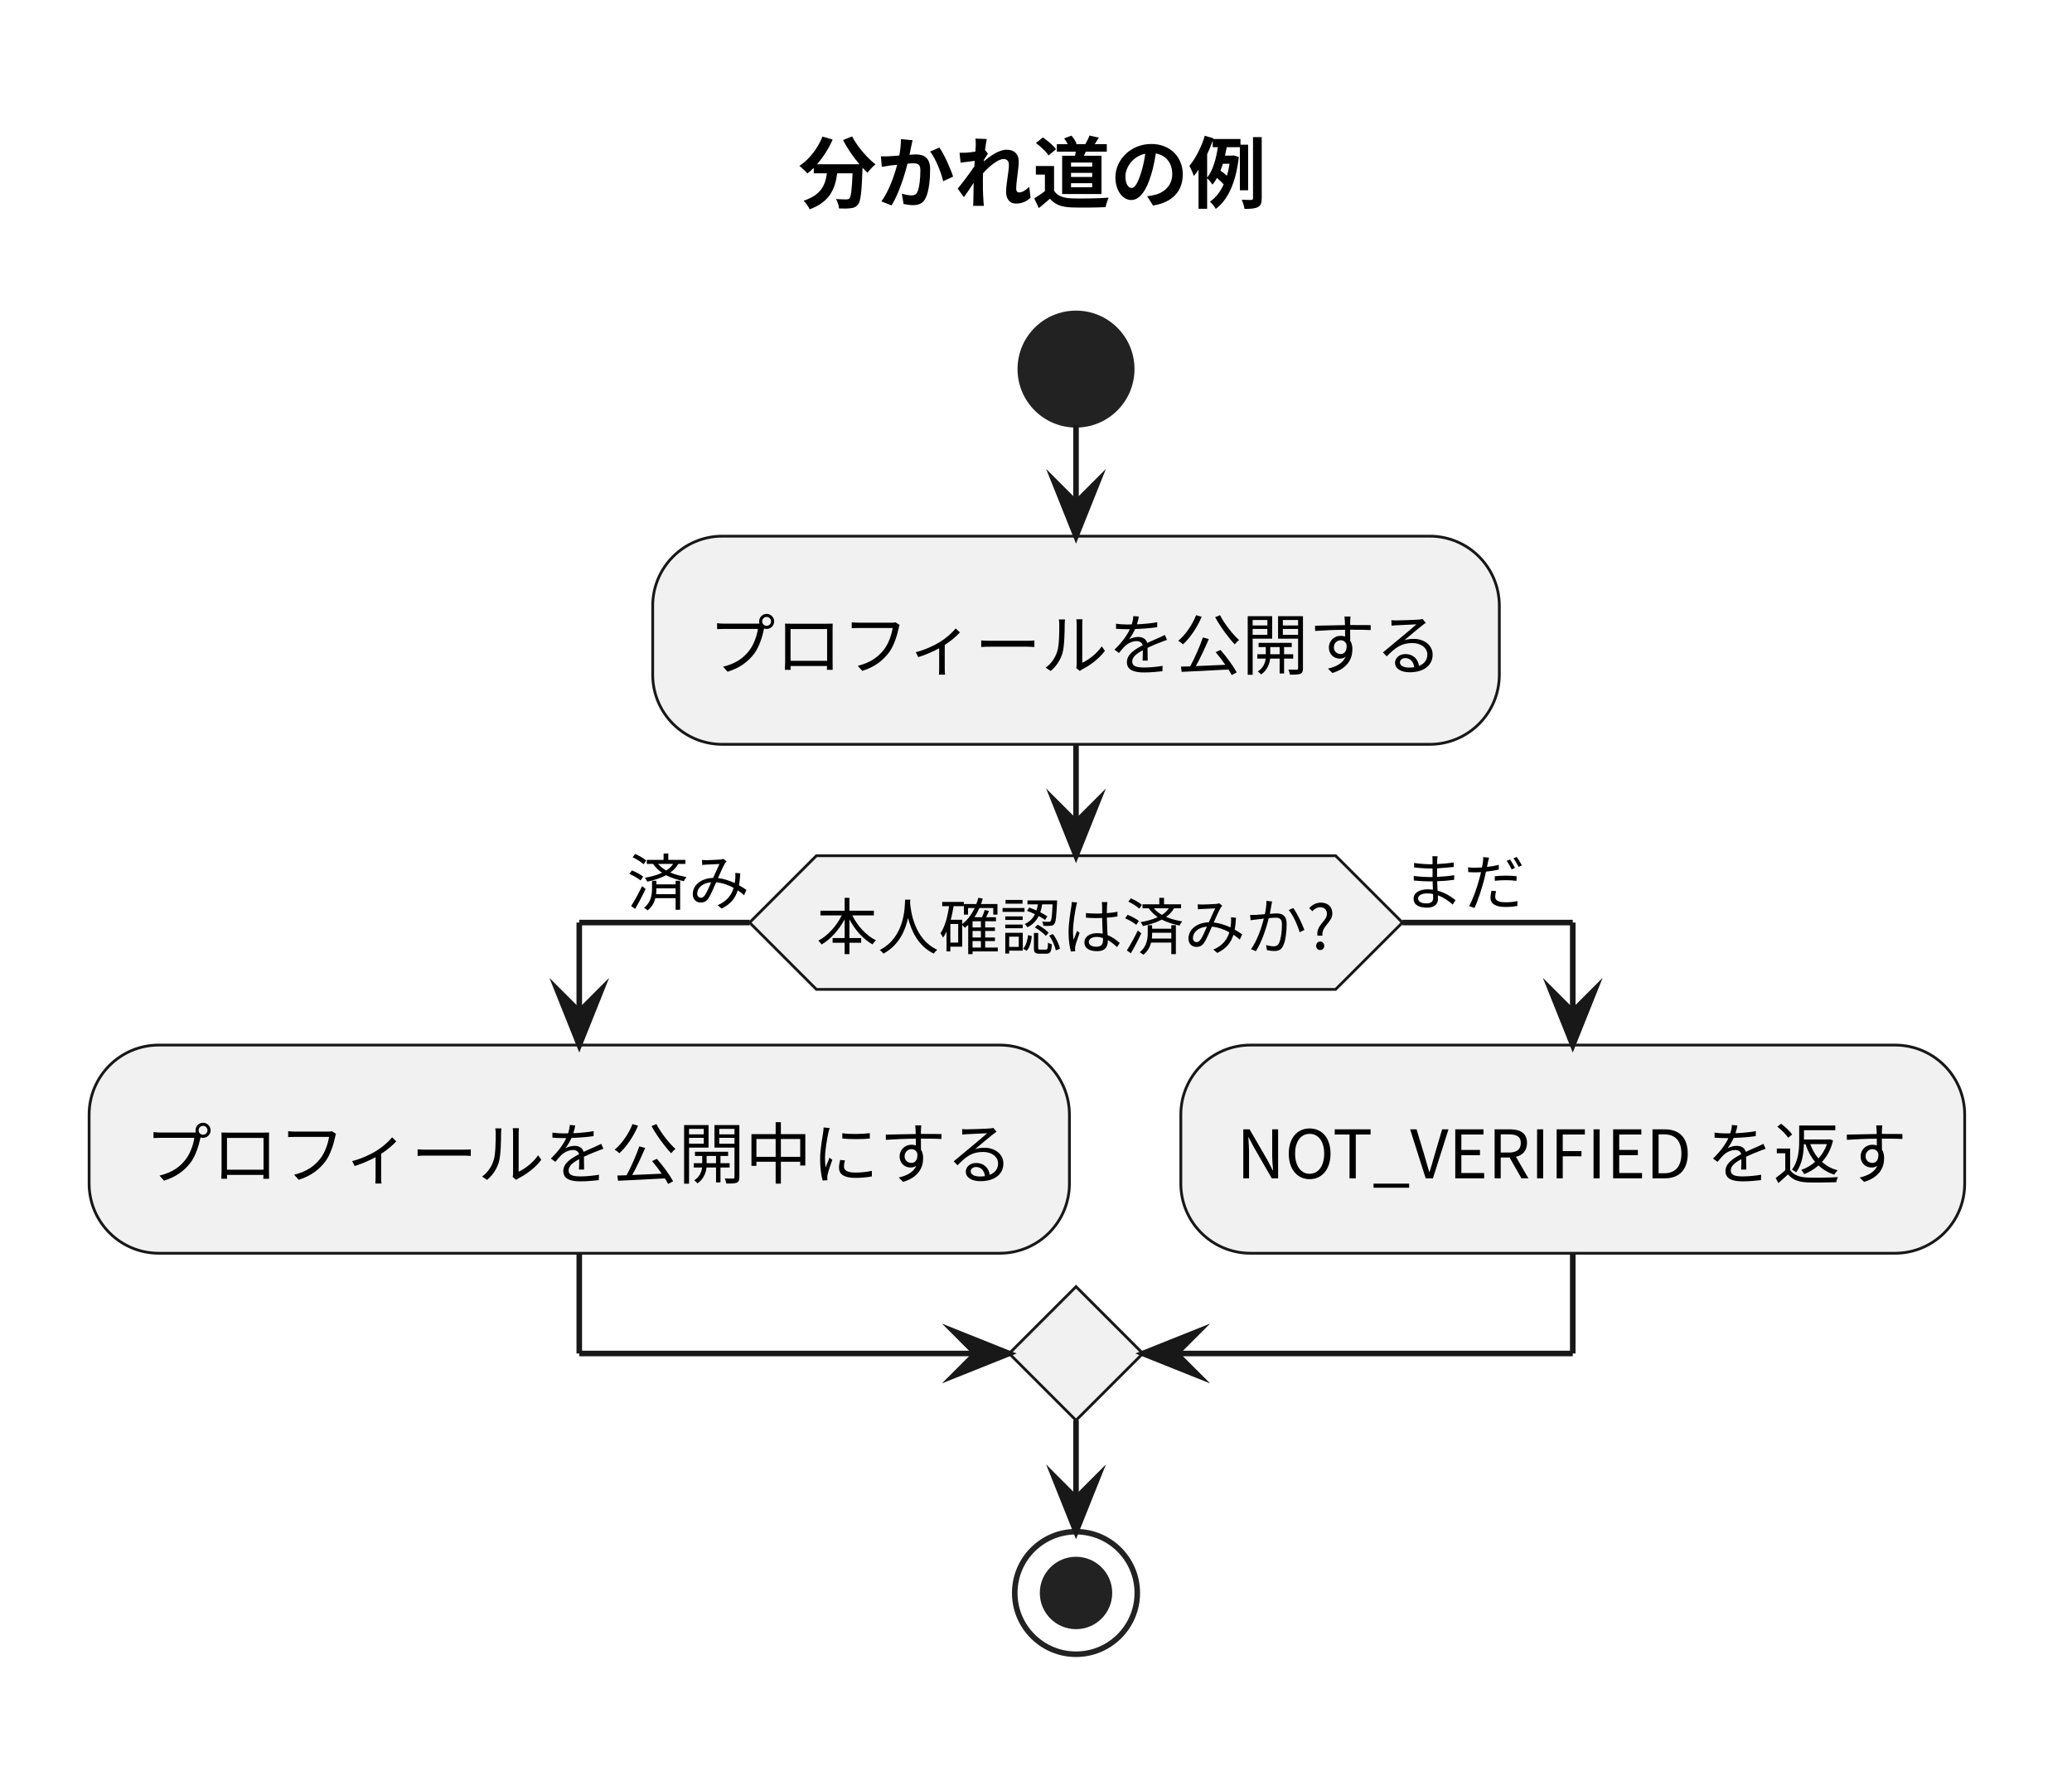
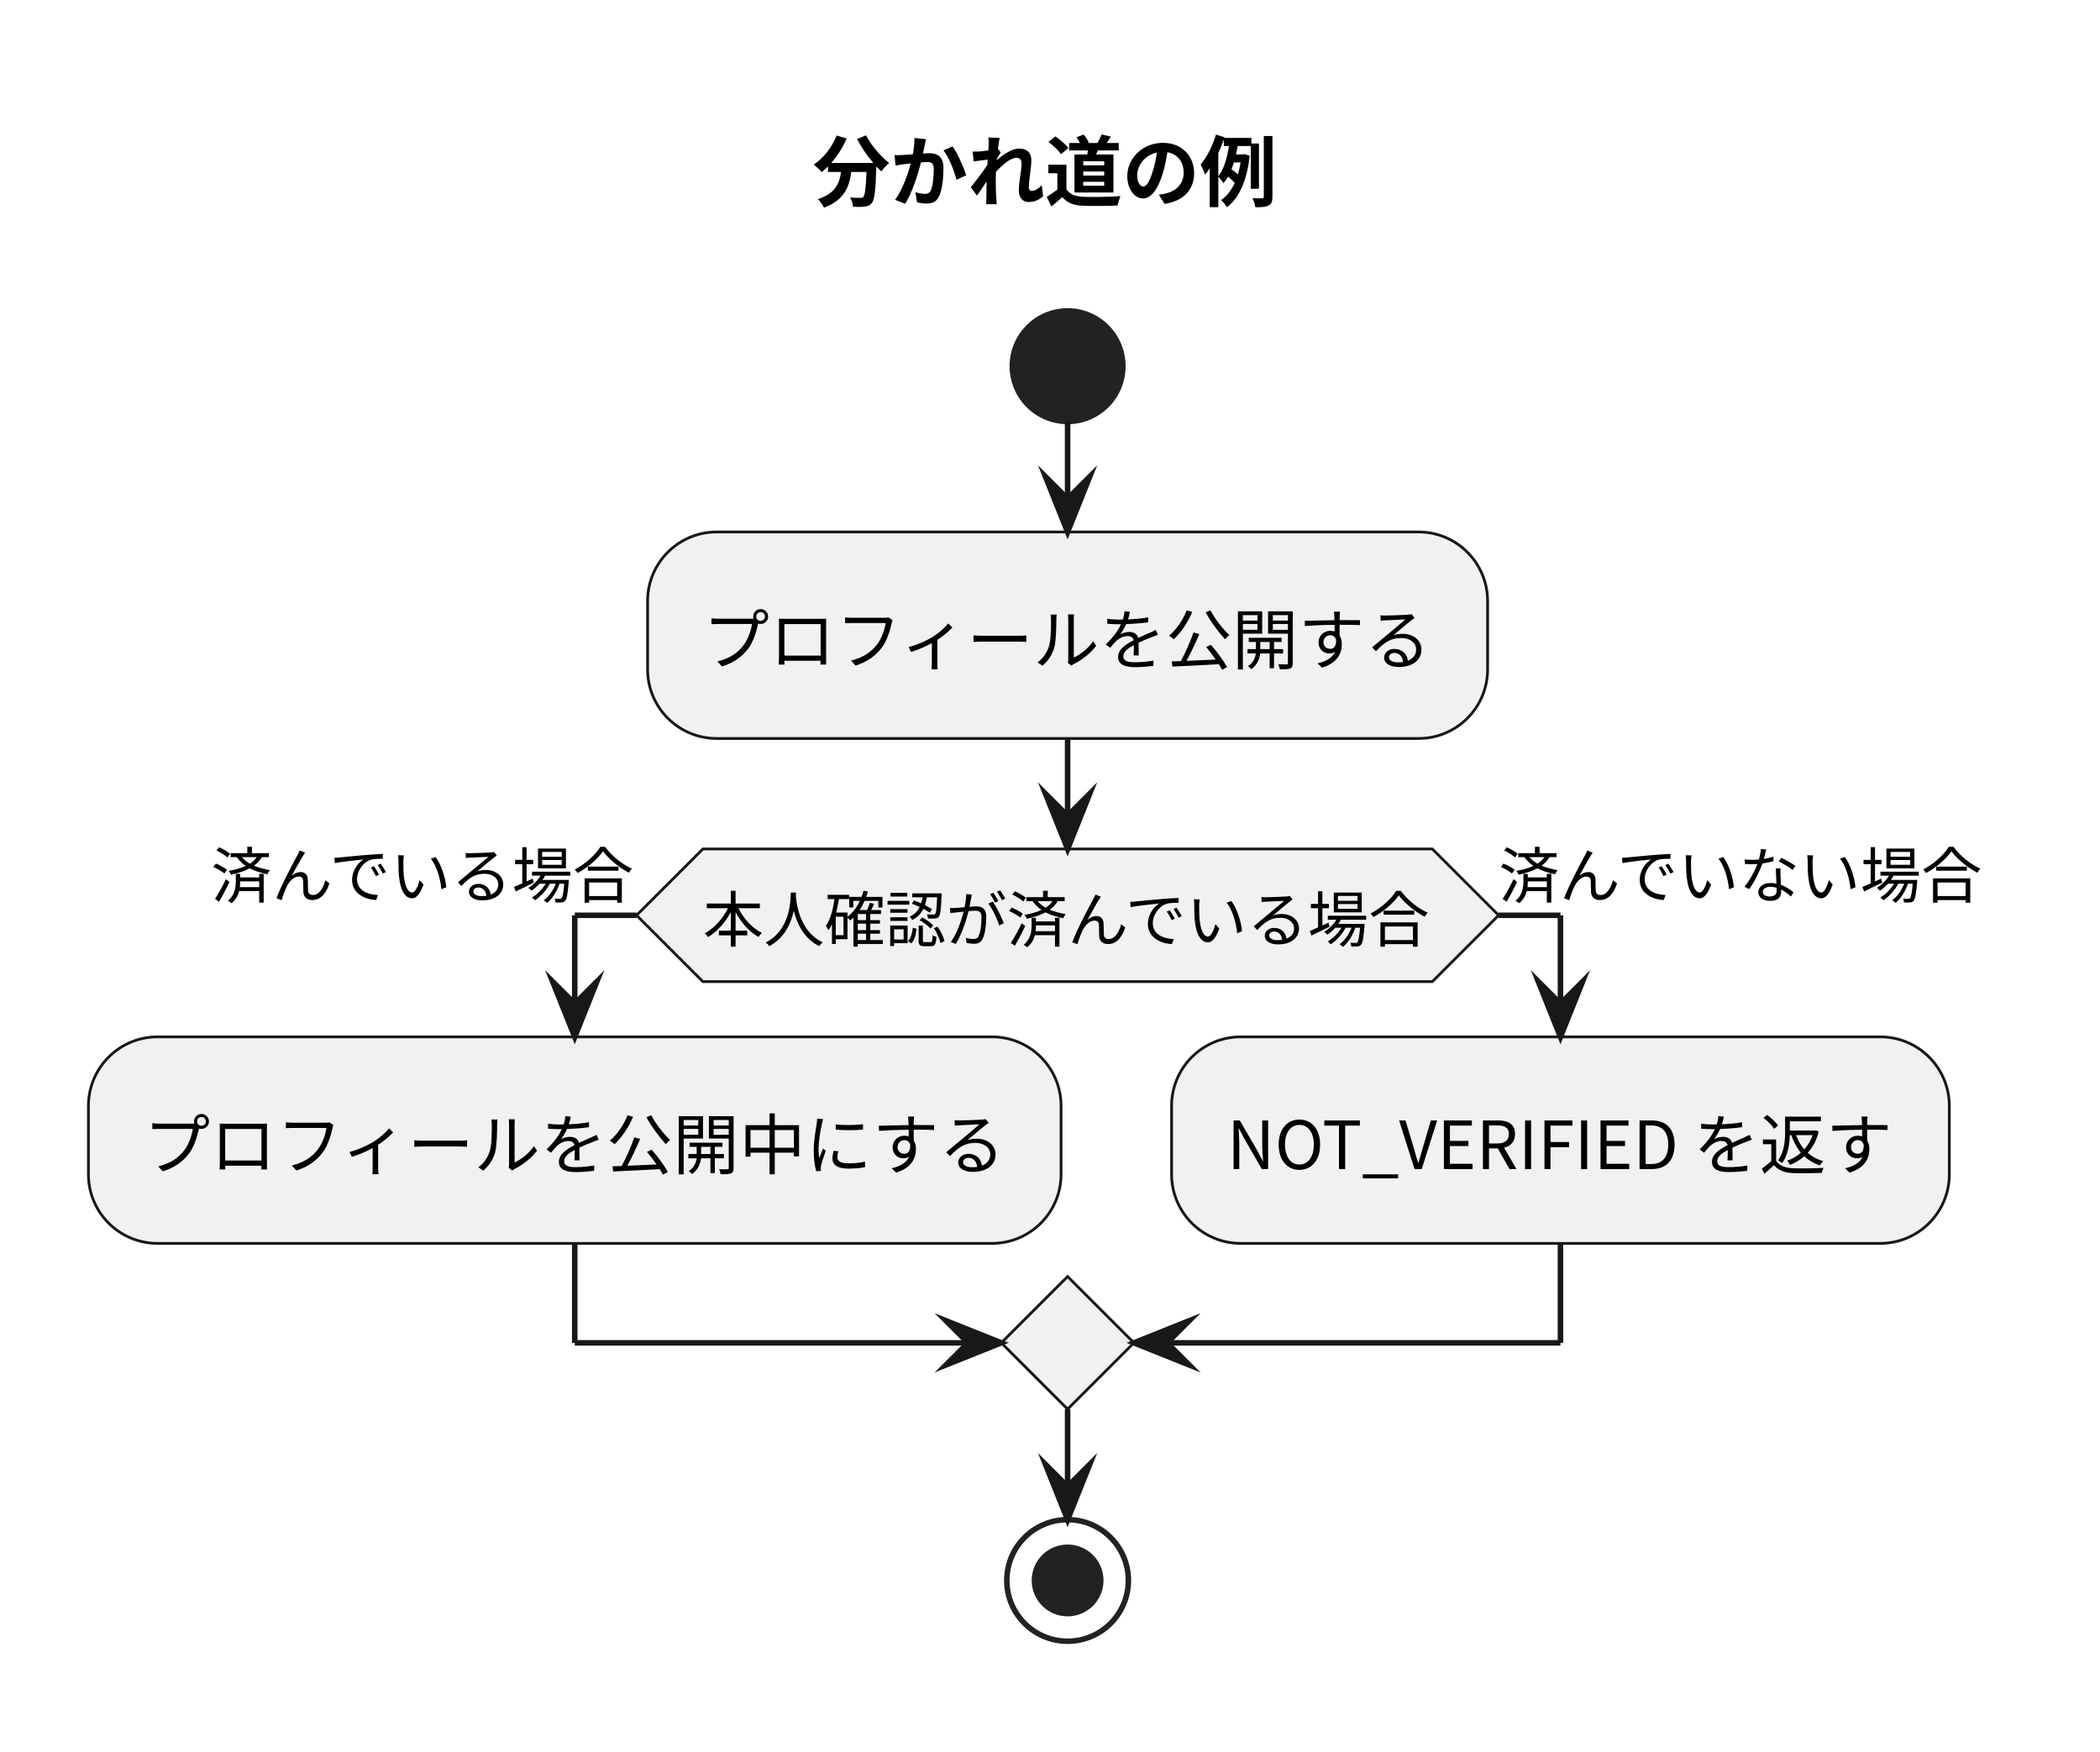
- <svg xmlns="http://www.w3.org/2000/svg" version="1.1" data-diagram-type="ACTIVITY" style="width:372px;height:317px;background:#FFFFFF;" width="372px" height="317px" viewBox="0 0 372 317" zoomAndPan="magnify" preserveAspectRatio="none" contentStyleType="text/css">
+ <svg xmlns="http://www.w3.org/2000/svg" version="1.1" data-diagram-type="ACTIVITY" style="width:380px;height:317px;background:#FFFFFF;" width="380px" height="317px" viewBox="0 0 380 317" zoomAndPan="magnify" preserveAspectRatio="none" contentStyleType="text/css">
  <defs />
  <g font-family="sans-serif" lengthAdjust="spacing">
    <g class="title" data-source-line="5">
-       <text x="143.367" y="36.24" fill="#000" font-size="14" textLength="84" font-weight="700" font-family="'Noto Sans CJK JP'">分かれ道の例</text>
+       <text x="147.092" y="36.24" fill="#000" font-size="14" textLength="84" font-weight="700" font-family="'Noto Sans CJK JP'">分かれ道の例</text>
    </g>
    <ellipse cx="193.184" cy="66.272" rx="10" ry="10" fill="#222" style="stroke:#222;stroke-width:1;" />
    <rect x="117.184" y="96.272" width="152.001" height="37.376" fill="#F1F1F1" style="stroke:#181818;stroke-width:0.5;" rx="12.5" ry="12.5" />
    <text x="127.184" y="120.192" fill="#000" font-size="12" textLength="132.001" font-family="'Noto Sans CJK JP'">プロフィールを公開する</text>
-     <polygon points="146.577,153.648,239.791,153.648,251.791,165.648,239.791,177.648,146.577,177.648,134.577,165.648,146.577,153.648" fill="#F1F1F1" style="stroke:#181818;stroke-width:0.5;stroke-linejoin:miter;stroke-miterlimit:10;" />
-     <text x="146.577" y="170.444" fill="#000" font-size="11" textLength="93.213" font-family="'Noto Sans CJK JP'">本人確認は済みか?</text>
-     <text x="112.578" y="162.48" fill="#000" font-size="11" textLength="22" font-family="'Noto Sans CJK JP'">済み</text>
-     <text x="251.791" y="162.48" fill="#000" font-size="11" textLength="22" font-family="'Noto Sans CJK JP'">まだ</text>
+     <polygon points="127.185,153.648,259.184,153.648,271.184,165.648,259.184,177.648,127.185,177.648,115.185,165.648,127.185,153.648" fill="#F1F1F1" style="stroke:#181818;stroke-width:0.5;stroke-linejoin:miter;stroke-miterlimit:10;" />
+     <text x="127.185" y="170.444" fill="#000" font-size="11" textLength="131.999" font-family="'Noto Sans CJK JP'">本人確認が済んでいる場合</text>
+     <text x="38.185" y="162.48" fill="#000" font-size="11" textLength="76.999" font-family="'Noto Sans CJK JP'">済んでいる場合</text>
+     <text x="271.184" y="162.48" fill="#000" font-size="11" textLength="87.999" font-family="'Noto Sans CJK JP'">済んでいない場合</text>
    <rect x="16" y="187.648" width="176.001" height="37.376" fill="#F1F1F1" style="stroke:#181818;stroke-width:0.5;" rx="12.5" ry="12.5" />
    <text x="26" y="211.568" fill="#000" font-size="12" textLength="156.001" font-family="'Noto Sans CJK JP'">プロフィールを公開中にする</text>
    <rect x="212.001" y="187.648" width="140.733" height="37.376" fill="#F1F1F1" style="stroke:#181818;stroke-width:0.5;" rx="12.5" ry="12.5" />
    <text x="222.001" y="211.568" fill="#000" font-size="12" textLength="120.733" font-family="'Noto Sans CJK JP'">NOT_VERIFIED を返す</text>
    <polygon points="193.184,231.024,205.184,243.024,193.184,255.024,181.184,243.024,193.184,231.024" fill="#F1F1F1" style="stroke:#181818;stroke-width:0.5;stroke-linejoin:miter;stroke-miterlimit:10;" />
    <ellipse cx="193.184" cy="286.024" rx="11" ry="11" fill="none" style="stroke:#222;stroke-width:1;" />
    <ellipse cx="193.184" cy="286.024" rx="6" ry="6" fill="#222" style="stroke:#222;stroke-width:1;" />
    <line x1="193.184" y1="76.272" x2="193.184" y2="96.272" style="stroke:#181818;stroke-width:1;" />
    <polygon points="189.184,86.272,193.184,96.272,197.184,86.272,193.184,90.272" fill="#181818" style="stroke:#181818;stroke-width:1;stroke-linejoin:miter;stroke-miterlimit:10;" />
-     <line x1="134.577" y1="165.648" x2="104.001" y2="165.648" style="stroke:#181818;stroke-width:1;" />
+     <line x1="115.185" y1="165.648" x2="104.001" y2="165.648" style="stroke:#181818;stroke-width:1;" />
    <line x1="104.001" y1="165.648" x2="104.001" y2="187.648" style="stroke:#181818;stroke-width:1;" />
    <polygon points="100.001,177.648,104.001,187.648,108.001,177.648,104.001,181.648" fill="#181818" style="stroke:#181818;stroke-width:1;stroke-linejoin:miter;stroke-miterlimit:10;" />
-     <line x1="251.791" y1="165.648" x2="282.368" y2="165.648" style="stroke:#181818;stroke-width:1;" />
+     <line x1="271.184" y1="165.648" x2="282.368" y2="165.648" style="stroke:#181818;stroke-width:1;" />
    <line x1="282.368" y1="165.648" x2="282.368" y2="187.648" style="stroke:#181818;stroke-width:1;" />
    <polygon points="278.368,177.648,282.368,187.648,286.368,177.648,282.368,181.648" fill="#181818" style="stroke:#181818;stroke-width:1;stroke-linejoin:miter;stroke-miterlimit:10;" />
    <line x1="104.001" y1="225.024" x2="104.001" y2="243.024" style="stroke:#181818;stroke-width:1;" />
    <line x1="104.001" y1="243.024" x2="181.184" y2="243.024" style="stroke:#181818;stroke-width:1;" />
    <polygon points="171.184,239.024,181.184,243.024,171.184,247.024,175.184,243.024" fill="#181818" style="stroke:#181818;stroke-width:1;stroke-linejoin:miter;stroke-miterlimit:10;" />
    <line x1="282.368" y1="225.024" x2="282.368" y2="243.024" style="stroke:#181818;stroke-width:1;" />
    <line x1="282.368" y1="243.024" x2="205.184" y2="243.024" style="stroke:#181818;stroke-width:1;" />
    <polygon points="215.184,239.024,205.184,243.024,215.184,247.024,211.184,243.024" fill="#181818" style="stroke:#181818;stroke-width:1;stroke-linejoin:miter;stroke-miterlimit:10;" />
    <line x1="193.184" y1="133.648" x2="193.184" y2="153.648" style="stroke:#181818;stroke-width:1;" />
    <polygon points="189.184,143.648,193.184,153.648,197.184,143.648,193.184,147.648" fill="#181818" style="stroke:#181818;stroke-width:1;stroke-linejoin:miter;stroke-miterlimit:10;" />
    <line x1="193.184" y1="255.024" x2="193.184" y2="275.024" style="stroke:#181818;stroke-width:1;" />
    <polygon points="189.184,265.024,193.184,275.024,197.184,265.024,193.184,269.024" fill="#181818" style="stroke:#181818;stroke-width:1;stroke-linejoin:miter;stroke-miterlimit:10;" />
  </g>
</svg>
